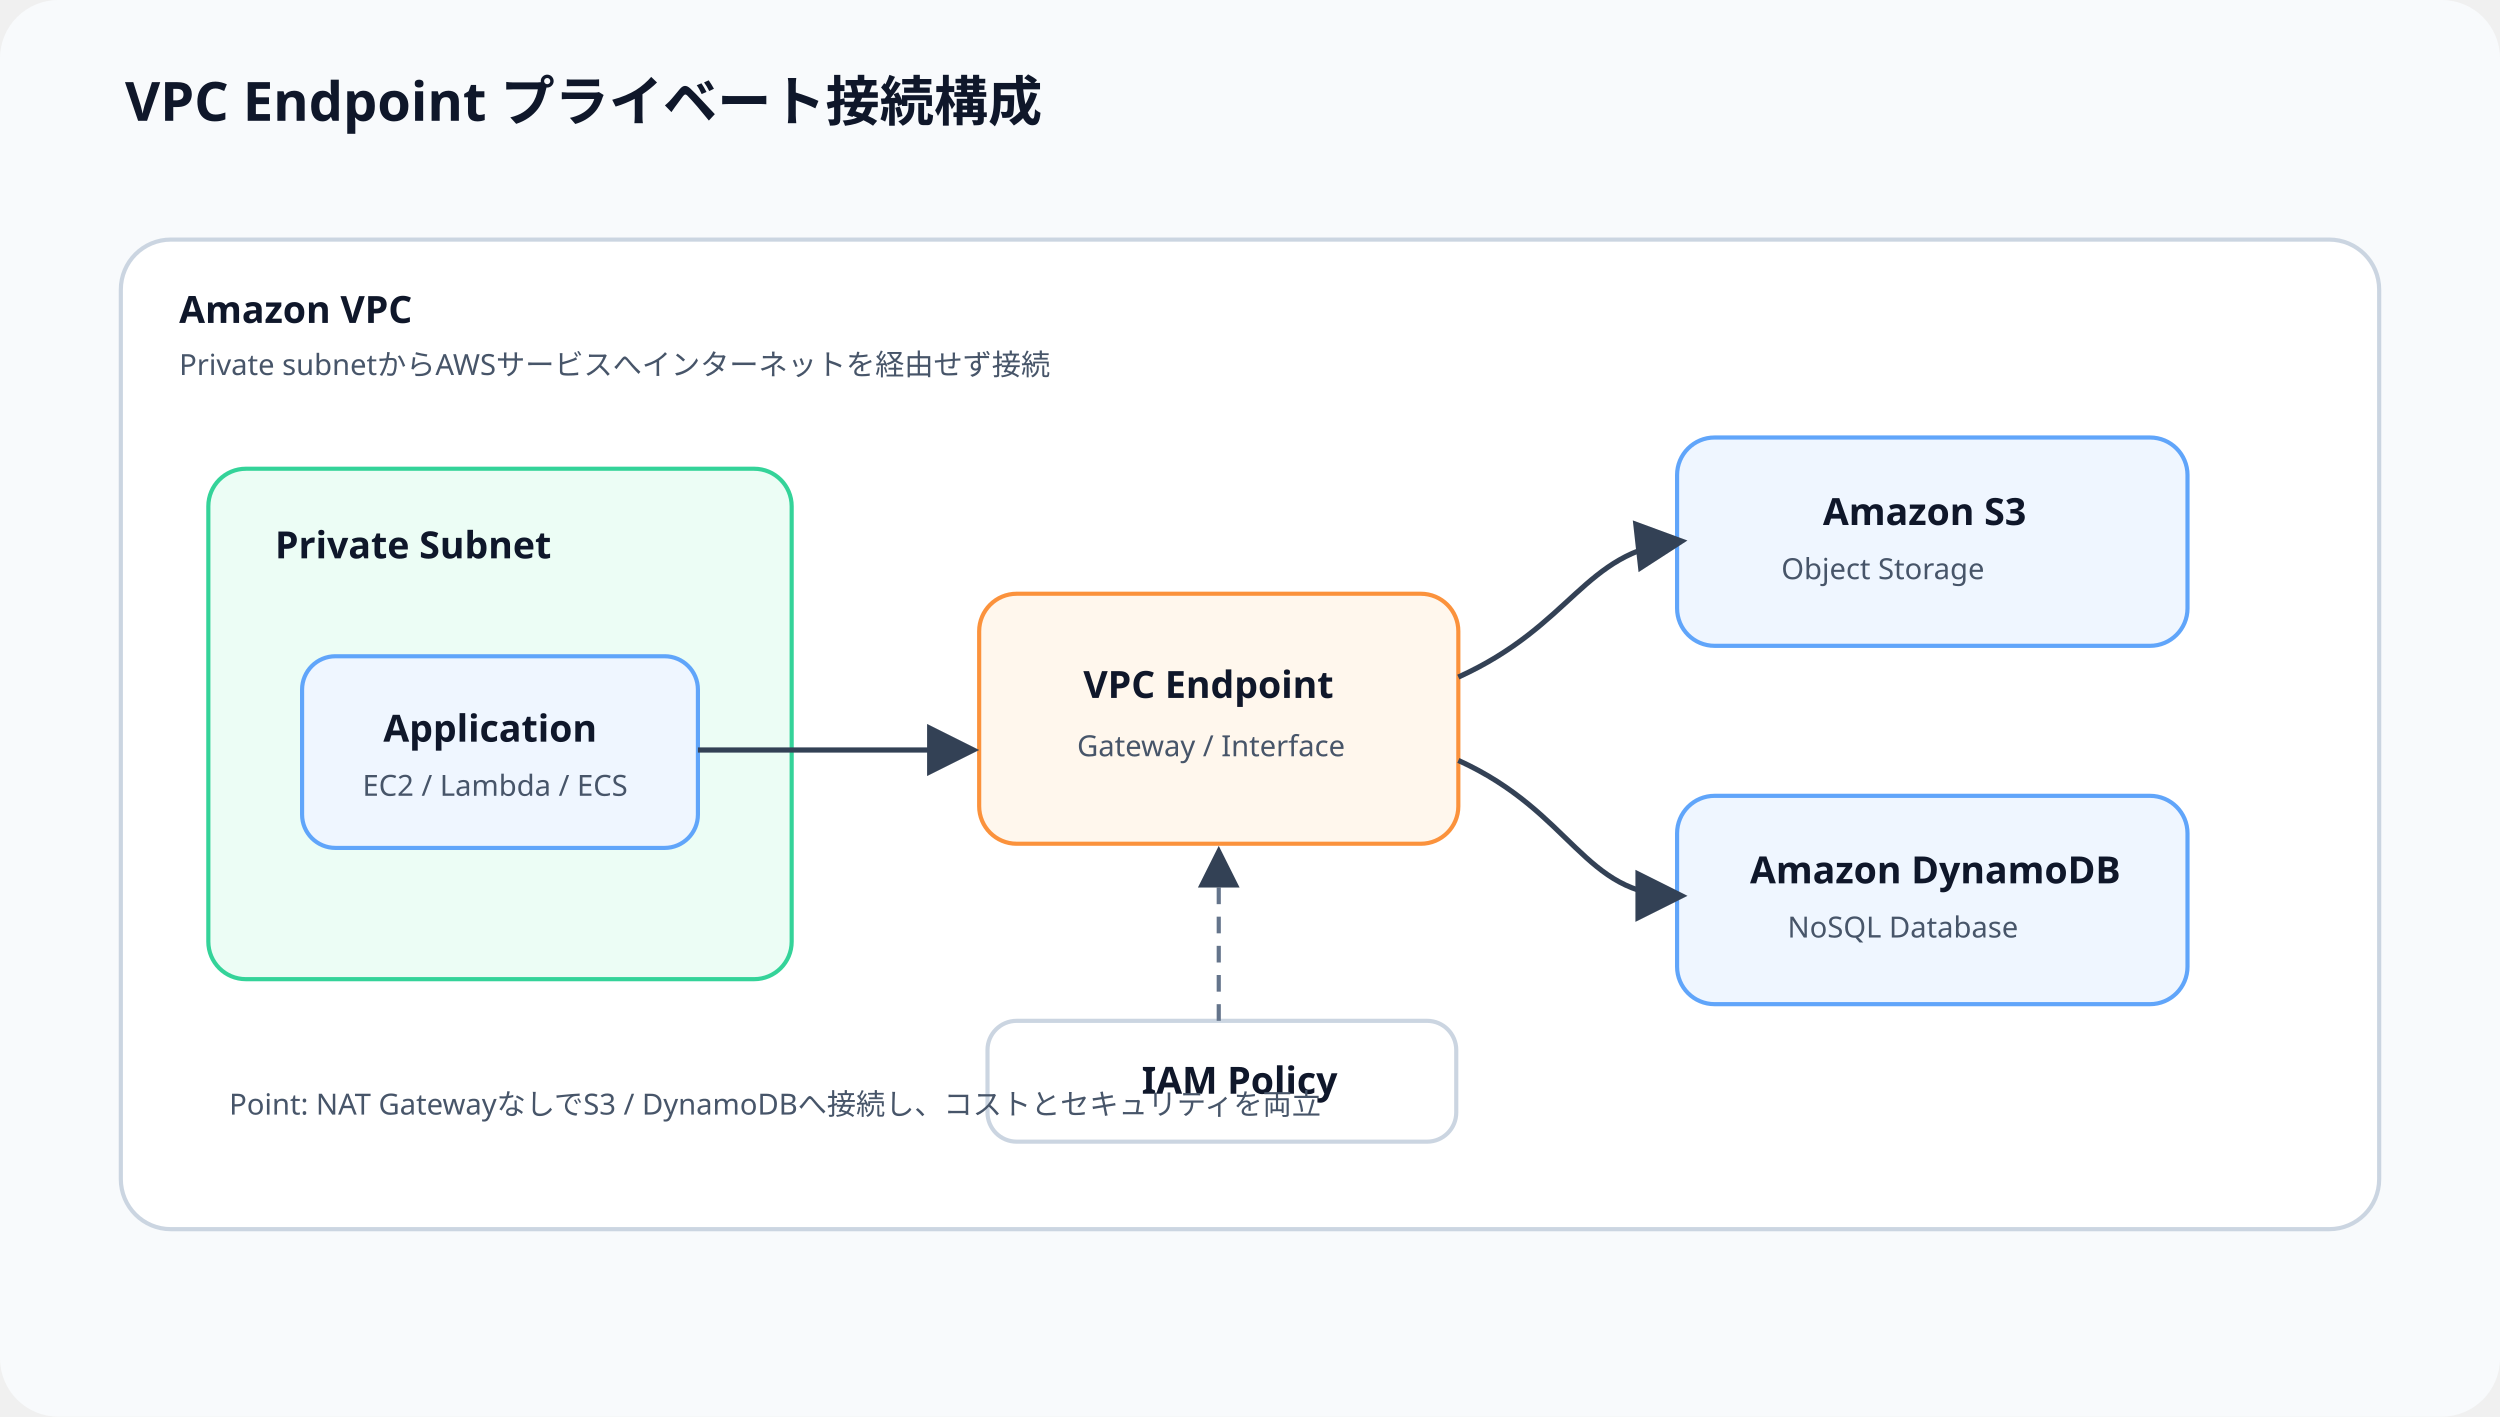
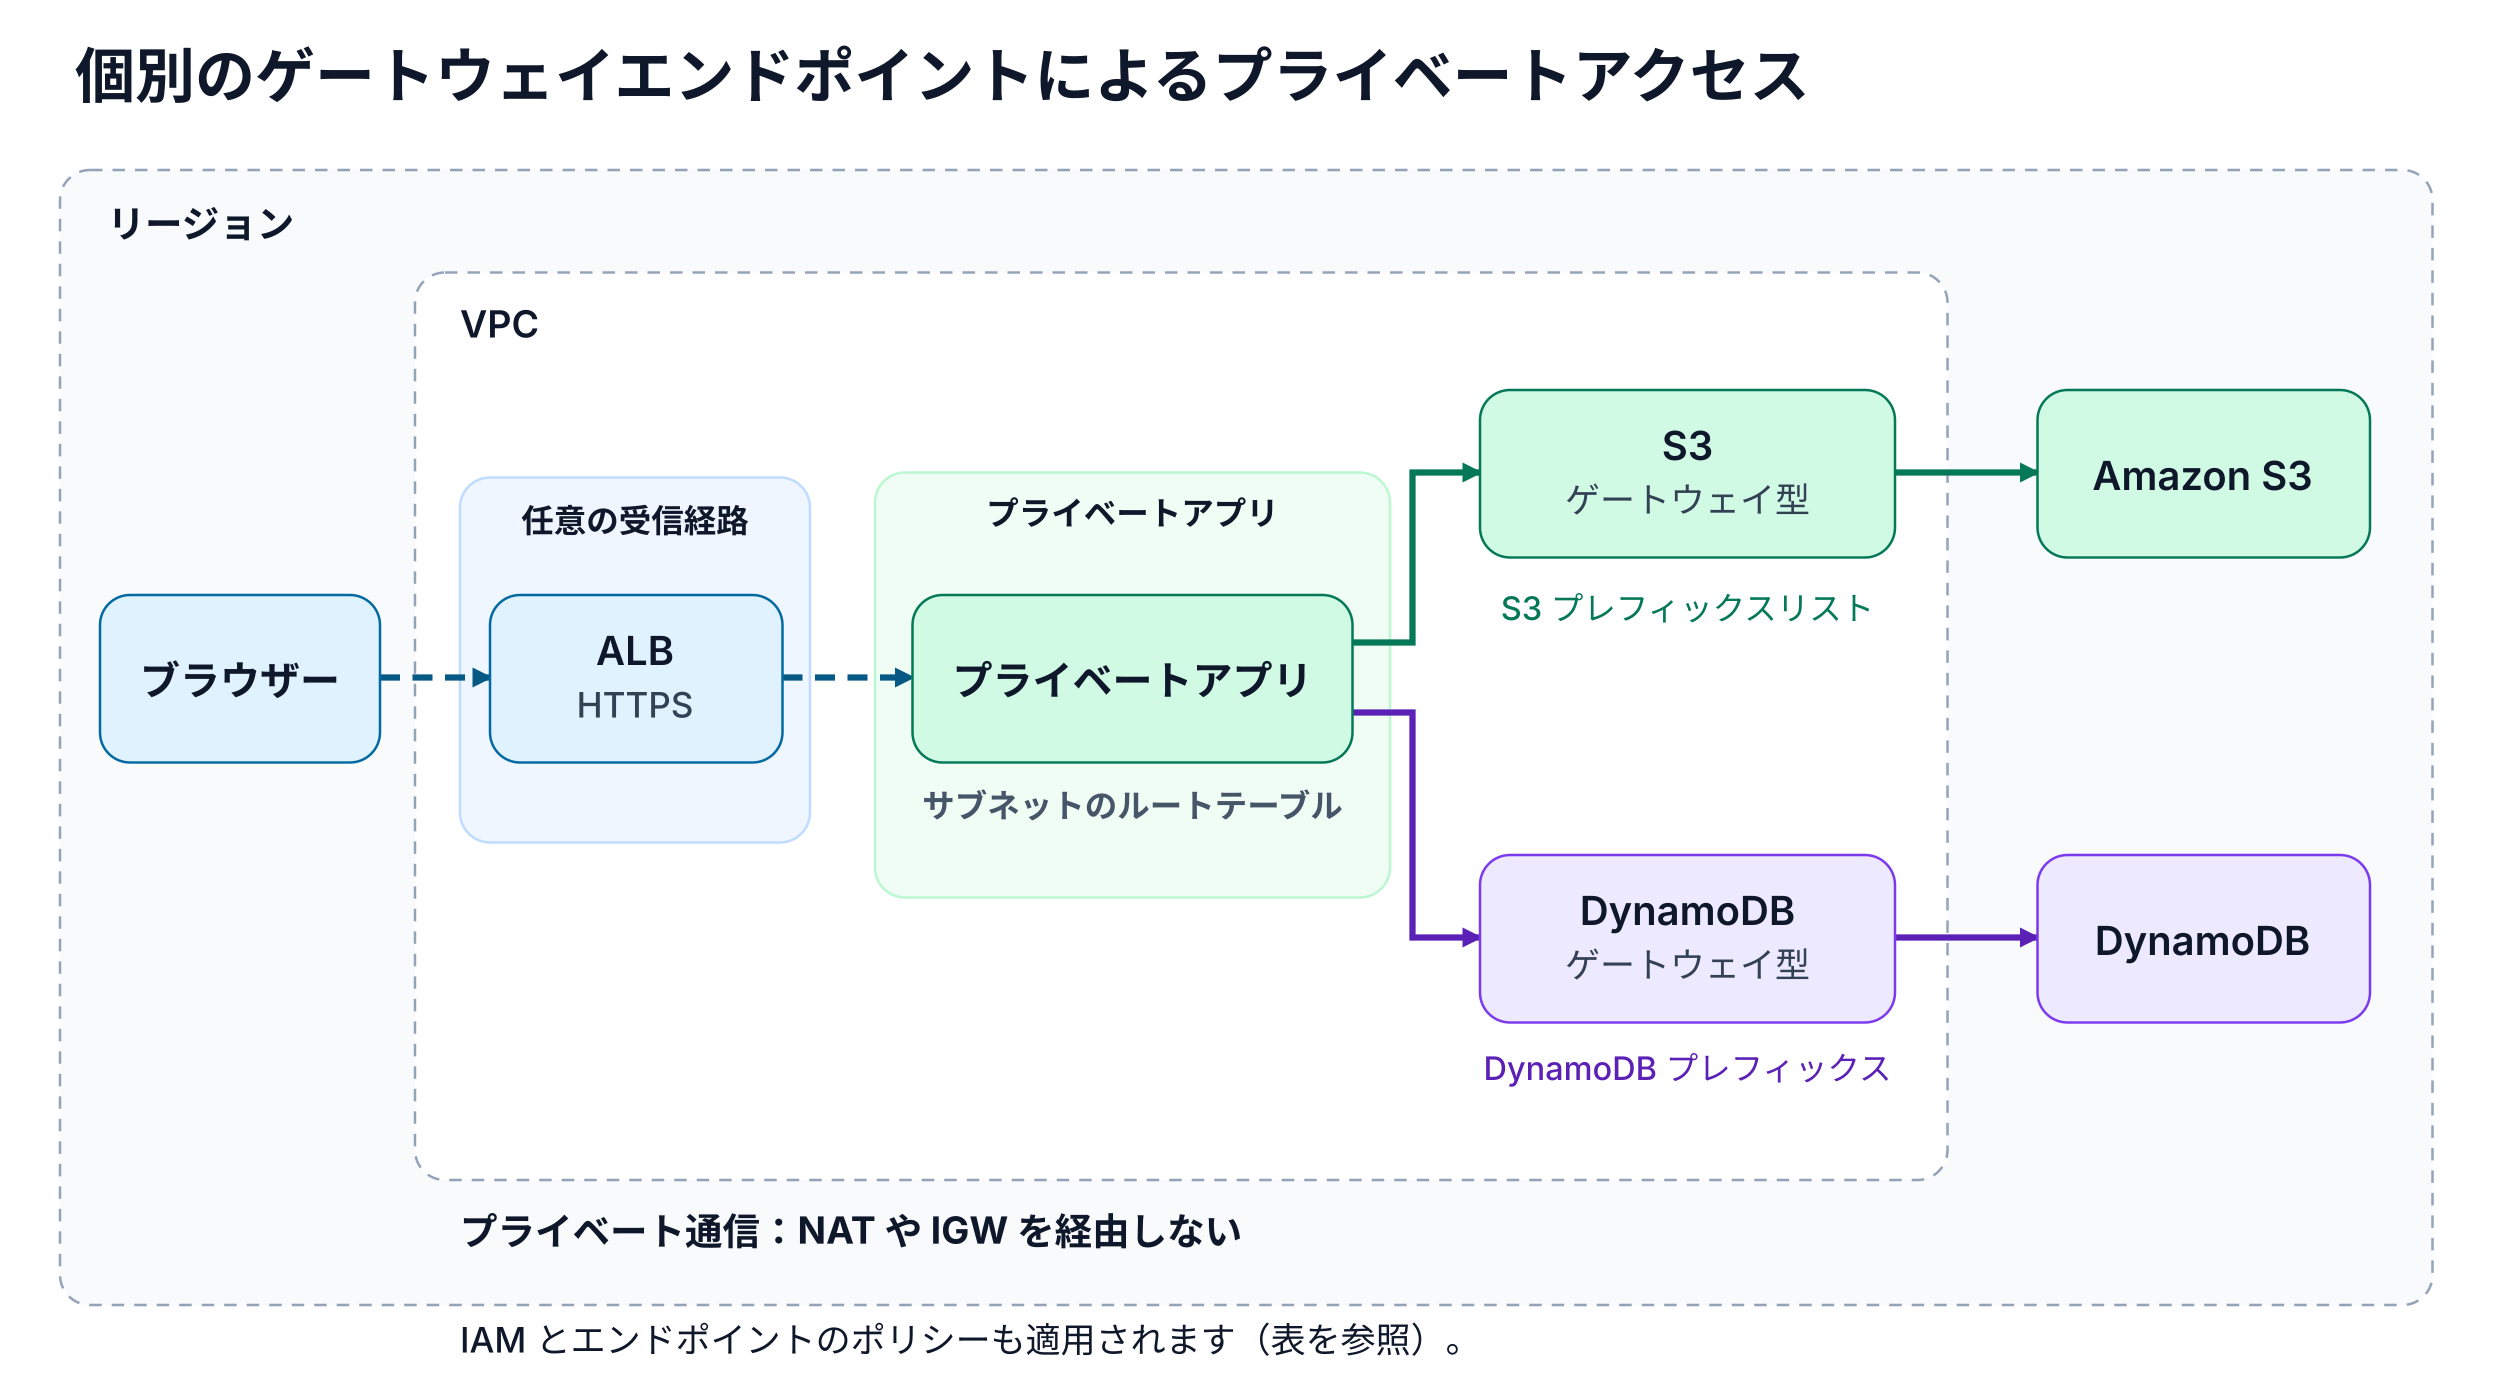
- <svg xmlns="http://www.w3.org/2000/svg" width="1200" height="680" viewBox="0 0 1200 680" role="img" aria-labelledby="title desc">
+ <svg xmlns="http://www.w3.org/2000/svg" xml:lang="ja" width="1000" height="556" viewBox="0 0 1000 556" role="img" aria-labelledby="diagram-title diagram-description">
  <defs>
-     <marker id="arrow" markerWidth="10" markerHeight="10" refX="8" refY="5" orient="auto">
-       <path d="M0,0 L10,5 L0,10 Z" fill="#334155" />
+     <marker id="arrow-https" markerWidth="8" markerHeight="8" refX="7" refY="4" orient="auto" markerUnits="userSpaceOnUse">
+       <path d="M0 0L8 4L0 8z" fill="#075985" />
    </marker>
-     <style>
-       .bg{fill:#f8fafc}
-       .box{fill:#ffffff;stroke:#cbd5e1;stroke-width:2}
-       .aws{fill:#eff6ff;stroke:#60a5fa;stroke-width:2}
-       .net{fill:#ecfdf5;stroke:#34d399;stroke-width:2}
-       .warn{fill:#fff7ed;stroke:#fb923c;stroke-width:2}
-       .title{font:700 26px sans-serif;fill:#0f172a}
-       .label{font:700 18px sans-serif;fill:#0f172a}
-       .small{font:500 14px sans-serif;fill:#475569}
-       .line{stroke:#334155;stroke-width:2.5;fill:none;marker-end:url(#arrow)}
-       .dash{stroke:#64748b;stroke-width:2;stroke-dasharray:8 6;fill:none;marker-end:url(#arrow)}
-     </style>
+     <marker id="arrow-forward" markerWidth="8" markerHeight="8" refX="7" refY="4" orient="auto" markerUnits="userSpaceOnUse">
+       <path d="M0 0L8 4L0 8z" fill="#075985" />
+     </marker>
+     <marker id="arrow-dns" markerWidth="8" markerHeight="8" refX="7" refY="4" orient="auto" markerUnits="userSpaceOnUse">
+       <path d="M0 0L8 4L0 8z" fill="#6d28d9" />
+     </marker>
+     <marker id="arrow-tls" markerWidth="8" markerHeight="8" refX="7" refY="4" orient="auto" markerUnits="userSpaceOnUse">
+       <path d="M0 0L8 4L0 8z" fill="#a21caf" />
+     </marker>
+     <marker id="arrow-schedule" markerWidth="8" markerHeight="8" refX="7" refY="4" orient="auto" markerUnits="userSpaceOnUse">
+       <path d="M0 0L8 4L0 8z" fill="#92400e" />
+     </marker>
+     <marker id="arrow-ingress" markerWidth="8" markerHeight="8" refX="7" refY="4" orient="auto" markerUnits="userSpaceOnUse">
+       <path d="M0 0L8 4L0 8z" fill="#075985" />
+     </marker>
+     <marker id="arrow-s3-route" markerWidth="8" markerHeight="8" refX="7" refY="4" orient="auto" markerUnits="userSpaceOnUse">
+       <path d="M0 0L8 4L0 8z" fill="#047857" />
+     </marker>
+     <marker id="arrow-ddb-route" markerWidth="8" markerHeight="8" refX="7" refY="4" orient="auto" markerUnits="userSpaceOnUse">
+       <path d="M0 0L8 4L0 8z" fill="#5b21b6" />
+     </marker>
+     <marker id="arrow-db" markerWidth="8" markerHeight="8" refX="7" refY="4" orient="auto" markerUnits="userSpaceOnUse">
+       <path d="M0 0L8 4L0 8z" fill="#047857" />
+     </marker>
+     <marker id="arrow-replicate" markerWidth="8" markerHeight="8" refX="7" refY="4" orient="auto" markerUnits="userSpaceOnUse">
+       <path d="M0 0L8 4L0 8z" fill="#92400e" />
+     </marker>
  </defs>
-   <rect class="bg" width="1200" height="680" rx="28" />
-   <text class="title" x="60" y="58">VPC Endpoint プライベート接続構成</text>
-   <rect class="box" x="58" y="115" width="1084" height="475" rx="24" />
-   <text class="label" x="86" y="155">Amazon VPC</text>
-   <text class="small" x="86" y="180">Private subnetからAWSサービスへインターネットを経由せず接続</text>
-   <rect class="net" x="100" y="225" width="280" height="245" rx="18" />
-   <text class="label" x="132" y="268">Private Subnet</text>
-   <rect class="aws" x="145" y="315" width="190" height="92" rx="16" />
-   <text class="label" x="184" y="356">Application</text>
-   <text class="small" x="174" y="382">EC2 / Lambda / ECS</text>
-   <rect class="warn" x="470" y="285" width="230" height="120" rx="18" />
-   <text class="label" x="520" y="335">VPC Endpoint</text>
-   <text class="small" x="517" y="363">Gateway / Interface</text>
-   <rect class="aws" x="805" y="210" width="245" height="100" rx="18" />
-   <text class="label" x="875" y="252">Amazon S3</text>
-   <text class="small" x="855" y="278">Object Storage</text>
-   <rect class="aws" x="805" y="382" width="245" height="100" rx="18" />
-   <text class="label" x="840" y="424">Amazon DynamoDB</text>
-   <text class="small" x="858" y="450">NoSQL Database</text>
-   <rect class="box" x="474" y="490" width="225" height="58" rx="14" />
-   <text class="label" x="548" y="525">IAM Policy</text>
-   <path class="line" d="M335 360 H465" />
-   <path class="line" d="M700 325 C755 300 760 265 805 260" />
-   <path class="line" d="M700 365 C755 390 760 430 805 430" />
-   <path class="dash" d="M585 490 V410" />
-   <text class="small" x="110" y="535">Point: NAT GatewayなしでS3 / DynamoDBへ接続し、コストとセキュリティを両立</text>
+   <rect width="1000" height="556" fill="#fff" />
+   <g font-family="system-ui, -apple-system, BlinkMacSystemFont, Segoe UI, sans-serif">
+     <text x="30" y="39" text-anchor="start" font-size="24" font-weight="700" fill="#0f172a">個別のゲートウェイエンドポイントによるプライベートアクセス</text>
+     <rect x="24" y="68" width="949" height="454" rx="12" fill="#f8fafc" stroke="#94a3b8" stroke-dasharray="5 4" />
+     <text x="43" y="95" text-anchor="start" font-size="15" font-weight="600" fill="#0f172a">リージョン</text>
+     <rect x="166" y="109" width="613" height="363" rx="12" fill="#fff" stroke="#94a3b8" stroke-dasharray="5 4" />
+     <text x="184" y="135" text-anchor="start" font-size="15" font-weight="600" fill="#0f172a">VPC</text>
+     <rect x="184" y="191" width="140" height="146" rx="12" fill="#eff6ff" stroke="#bfdbfe" />
+     <text x="254" y="213" text-anchor="middle" font-size="13" font-weight="600" fill="#0f172a">任意の受信経路</text>
+     <rect x="350" y="189" width="206" height="170" rx="12" fill="#f0fdf4" stroke="#bbf7d0" />
+     <text x="453" y="210" text-anchor="middle" font-size="13" font-weight="600" fill="#0f172a">プライベートアプリ</text>
+     <text x="453" y="327" text-anchor="middle" font-size="13" font-weight="600" fill="#475569">サブネットのルートテーブル</text>
+     <path data-from="client" data-to="alb" data-relationship="ingress" d="M152 271H196" fill="none" stroke="#075985" stroke-width="2.5" stroke-dasharray="8 5" marker-end="url(#arrow-ingress)" />
+     <path data-from="alb" data-to="app" data-relationship="ingress" d="M313 271H365" fill="none" stroke="#075985" stroke-width="2.5" stroke-dasharray="8 5" marker-end="url(#arrow-ingress)" />
+     <path data-from="app" data-to="s3-gateway-endpoint" data-relationship="s3-route" d="M541 257H565V189H592" fill="none" stroke="#047857" stroke-width="2.5" marker-end="url(#arrow-s3-route)" />
+     <path data-from="app" data-to="ddb-gateway-endpoint" data-relationship="ddb-route" d="M541 285H565V375H592" fill="none" stroke="#5b21b6" stroke-width="2.5" marker-end="url(#arrow-ddb-route)" />
+     <path data-from="s3-gateway-endpoint" data-to="s3" data-relationship="s3-route" d="M758 189H815" fill="none" stroke="#047857" stroke-width="2.5" marker-end="url(#arrow-s3-route)" />
+     <path data-from="ddb-gateway-endpoint" data-to="dynamodb" data-relationship="ddb-route" d="M758 375H815" fill="none" stroke="#5b21b6" stroke-width="2.5" marker-end="url(#arrow-ddb-route)" />
+     <g id="client">
+       <rect x="40" y="238" width="112" height="67" rx="12" fill="#e0f2fe" stroke="#0369a1" />
+       <text x="96" y="278" text-anchor="middle" font-size="16" font-weight="600" fill="#0f172a">ブラウザー</text>
+     </g>
+     <g id="alb">
+       <rect x="196" y="238" width="117" height="67" rx="12" fill="#e0f2fe" stroke="#0369a1" />
+       <text x="254" y="266" text-anchor="middle" font-size="16" font-weight="600" fill="#0f172a">ALB</text>
+       <text x="254" y="287" text-anchor="middle" font-size="14" font-weight="500" fill="#334155">HTTPS</text>
+     </g>
+     <g id="app">
+       <rect x="365" y="238" width="176" height="67" rx="12" fill="#d1fae5" stroke="#047857" />
+       <text x="453" y="278" text-anchor="middle" font-size="16" font-weight="600" fill="#0f172a">プライベートアプリ</text>
+     </g>
+     <g id="s3-gateway-endpoint">
+       <rect x="592" y="156" width="166" height="67" rx="12" fill="#d1fae5" stroke="#047857" />
+       <text x="675" y="184" text-anchor="middle" font-size="16" font-weight="600" fill="#0f172a">S3</text>
+       <text x="675" y="205" text-anchor="middle" font-size="14" font-weight="500" fill="#334155">ゲートウェイ型</text>
+     </g>
+     <g id="ddb-gateway-endpoint">
+       <rect x="592" y="342" width="166" height="67" rx="12" fill="#ede9fe" stroke="#7c3aed" />
+       <text x="675" y="370" text-anchor="middle" font-size="16" font-weight="600" fill="#0f172a">DynamoDB</text>
+       <text x="675" y="391" text-anchor="middle" font-size="14" font-weight="500" fill="#334155">ゲートウェイ型</text>
+     </g>
+     <g id="s3">
+       <rect x="815" y="156" width="133" height="67" rx="12" fill="#d1fae5" stroke="#047857" />
+       <text x="881" y="196" text-anchor="middle" font-size="16" font-weight="600" fill="#0f172a">Amazon S3</text>
+     </g>
+     <g id="dynamodb">
+       <rect x="815" y="342" width="133" height="67" rx="12" fill="#ede9fe" stroke="#7c3aed" />
+       <text x="881" y="382" text-anchor="middle" font-size="16" font-weight="600" fill="#0f172a">DynamoDB</text>
+     </g>
+     <text x="675" y="248" text-anchor="middle" font-size="13" font-weight="500" fill="#047857">S3 プレフィックスリスト</text>
+     <text x="675" y="432" text-anchor="middle" font-size="13" font-weight="500" fill="#5b21b6">DynamoDB プレフィックス</text>
+     <text x="184" y="498" text-anchor="start" font-size="15" font-weight="700" fill="#0f172a">プライベート通信：NAT や IGW を経由しない</text>
+     <text x="184" y="541" text-anchor="start" font-size="14" font-weight="500" fill="#0f172a">IAM とエンドポイントのポリシーも適用されます（表を参照）。</text>
+   </g>
</svg>
